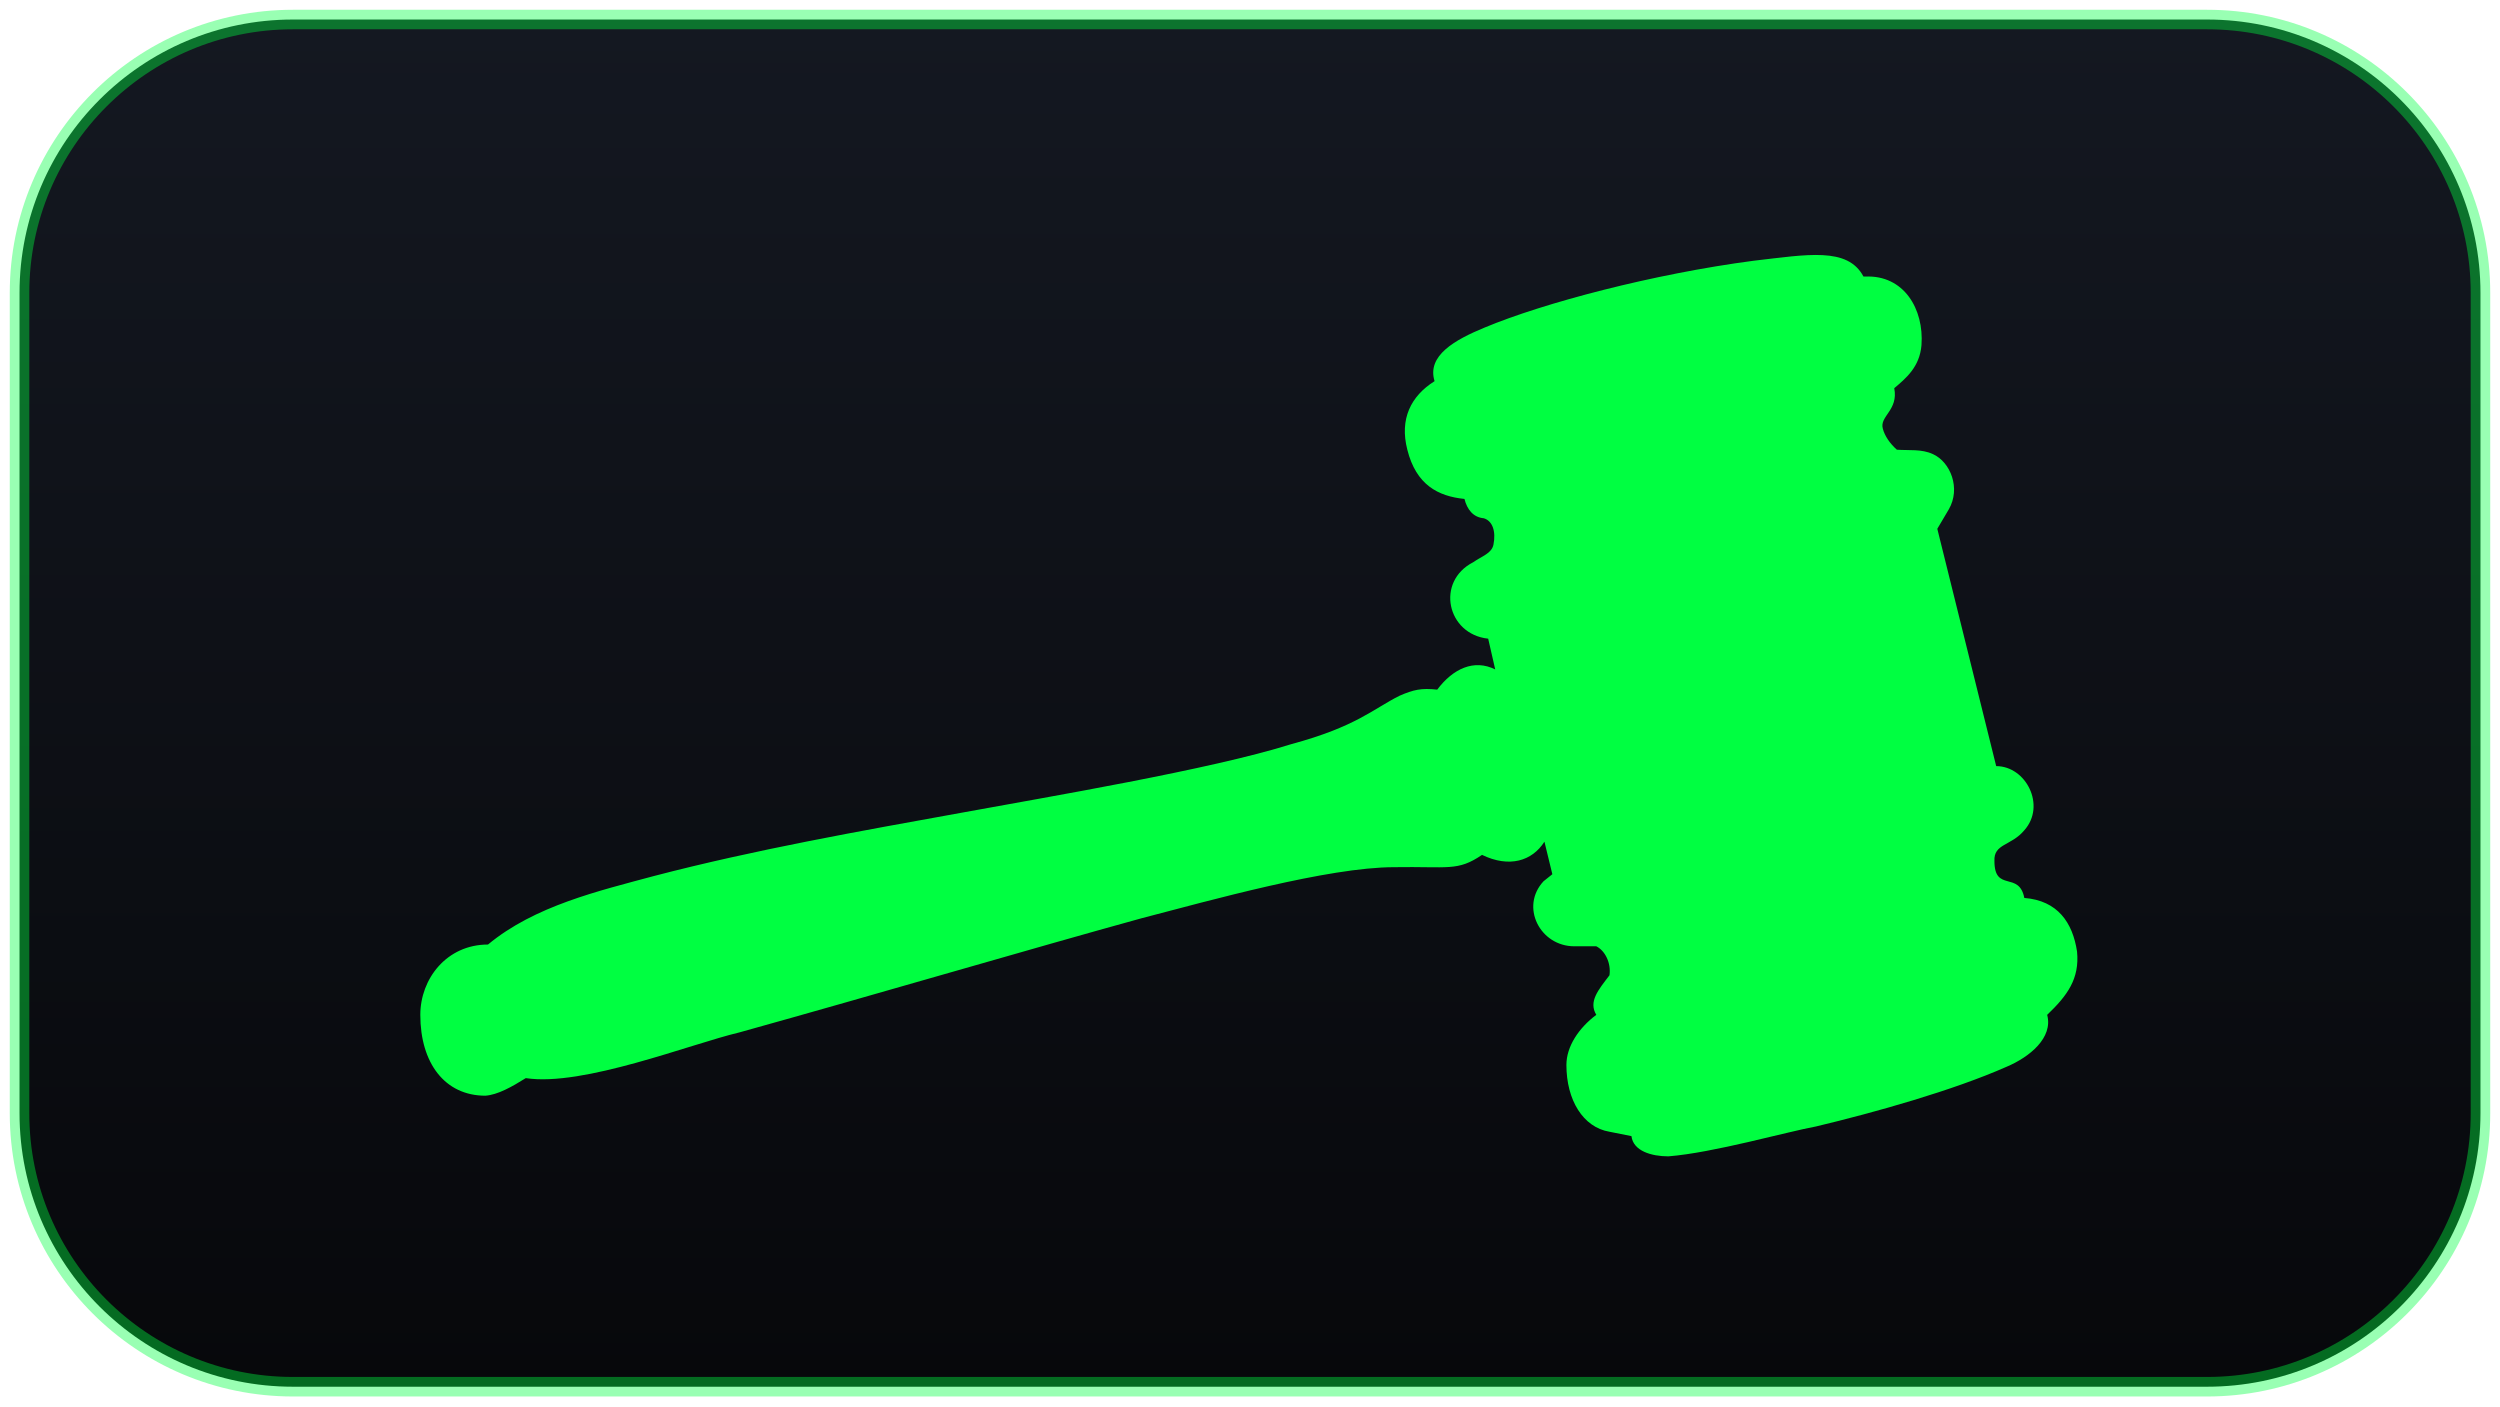
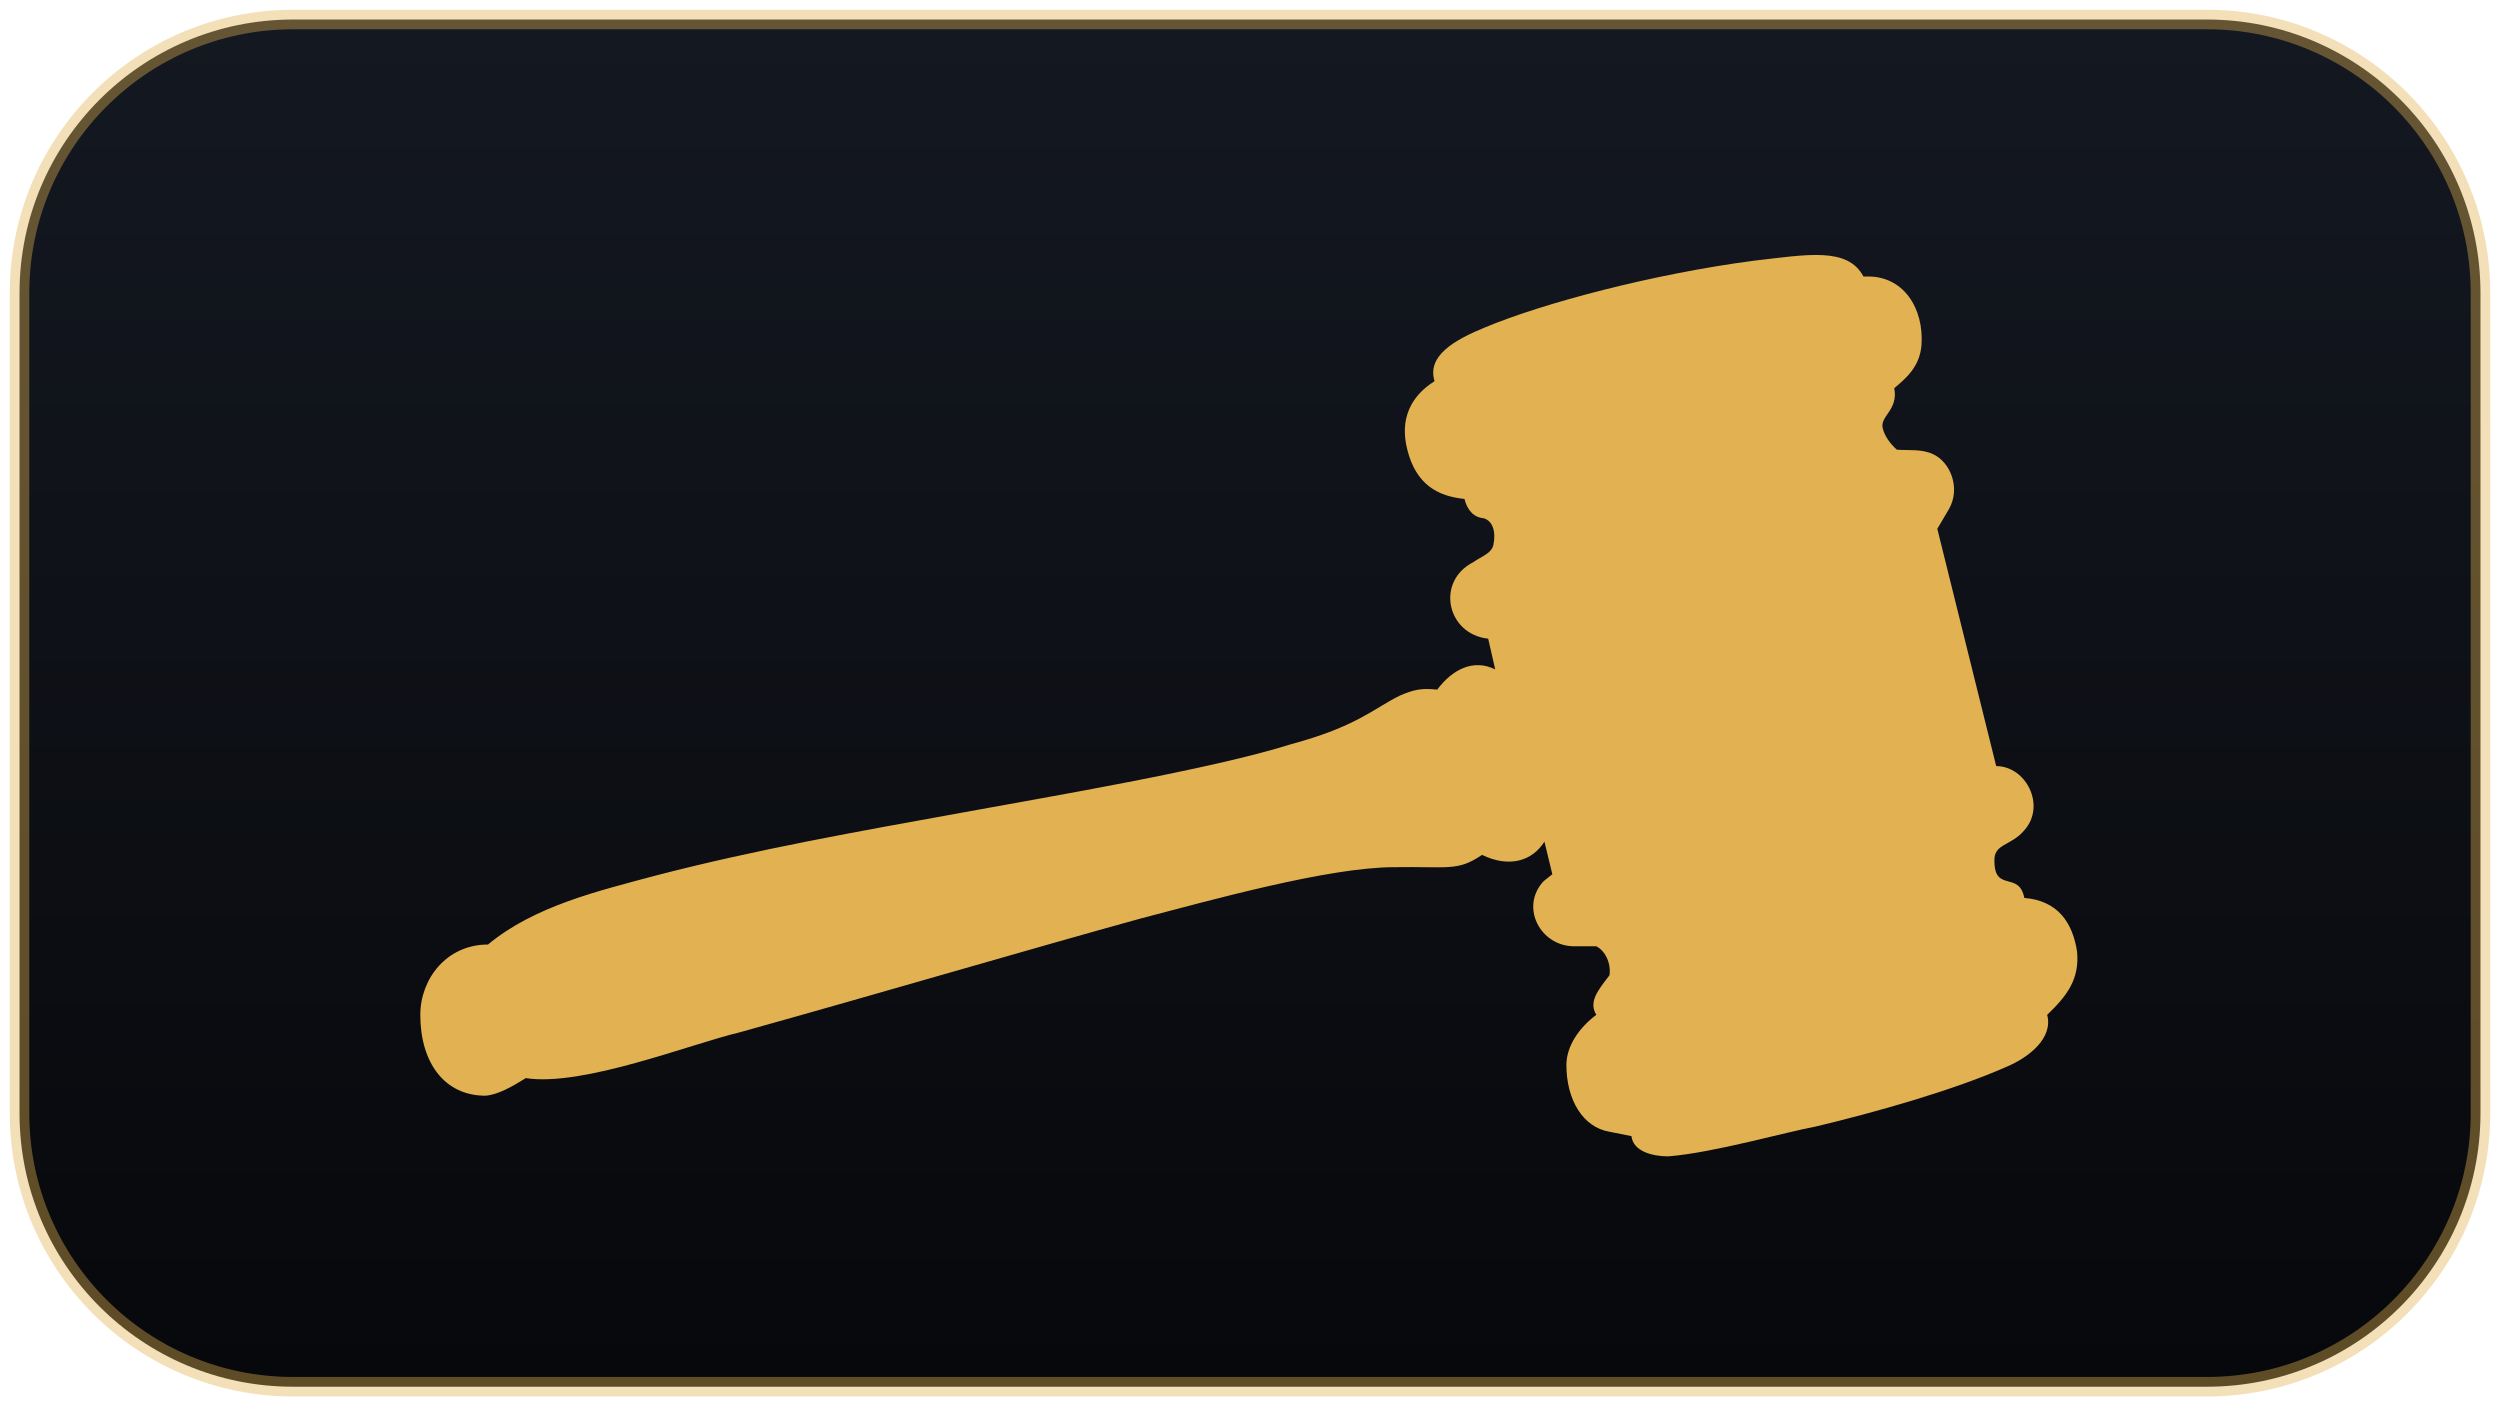
<svg xmlns="http://www.w3.org/2000/svg" viewBox="0 0 256 144" role="img" aria-label="Gavl logo">
  <defs>
    <linearGradient id="tile" x1="0" y1="0" x2="0" y2="1">
      <stop offset="0" stop-color="#141821" />
      <stop offset="1" stop-color="#07080b" />
    </linearGradient>
  </defs>
-   <rect x="2" y="2" width="252" height="140" rx="28" fill="url(#tile)" stroke="#00ff41" stroke-opacity="0.4" stroke-width="2" />
-   <g transform="translate(41.6,24) scale(0.9)" fill="#00ff41">
+   <rect x="2" y="2" width="252" height="140" rx="28" fill="url(#tile)" stroke="#e2b252" stroke-opacity="0.4" stroke-width="2" />
+   <g transform="translate(41.6,24) scale(0.9)" fill="#e2b252">
    <path transform="translate(192,0) scale(-1,1)" d="m182.7 80.8c-0.3 0-0.2 0 0 0-5.3-4.4-12.6-6.1-18.9-7.8-11.5-3-23.4-5.1-35-7.2-9.8-1.8-28.3-4.9-37.5-7.8-7.4-2-9.3-4-12.3-5.5-1.6-0.7-2.5-0.9-4.3-0.7-1.8-2.4-4.2-3.5-6.6-2.3l0.8-3.5c4.7-0.5 6-6.5 1.7-8.7-1-0.7-2.1-1-2.3-2-0.3-1.5 0.1-2.7 1.1-3 1.2-0.1 1.9-1 2.2-2.2 3-0.3 5.5-1.6 6.5-5.6 0.9-3.5-0.4-6.1-3.1-7.8 0.9-2.9-2.3-4.7-5.7-6.1-6.7-2.8-19.2-6.1-30.6-7.6-6.1-0.7-10.7-1.6-12.5 1.8h-0.2c-4.4-0.2-6.7 3.7-6.4 7.8 0.2 2.5 1.8 3.8 3.1 4.9-0.5 2.5 1.7 3.2 1.3 4.6-0.2 0.8-0.8 1.7-1.6 2.4-1.4 0.1-2.8-0.1-4.1 0.5-2 0.9-3.2 3.9-1.8 6.3l1.3 2.2-6.7 27c-3.4 0-5.7 4.5-3.2 7.3 1.5 1.8 3.5 1.5 3.4 3.5 0 3.6-2.8 1.1-3.4 4.2-3.8 0.3-5.5 2.8-6 6.1-0.3 3.1 1.1 5 3.4 7.2-0.7 2.6 2 4.8 4.6 5.9 6.1 2.7 15 5.2 21.7 6.8 3.3 0.6 11.7 3 16.8 3.4 1.9 0 4-0.6 4.2-2.3l2.5-0.5c3-0.5 4.9-3.6 4.9-7.6 0-2.1-1.4-4.2-3.4-5.7 0.9-1.5-0.2-2.8-1.5-4.5-0.2-1.4 0.5-2.8 1.5-3.3h2.5c3.9 0 6.2-4.5 3.5-7.4l-1-0.8 0.9-3.7c1.4 2.2 4 3 7.1 1.5 2.8 1.9 3.8 1.3 10 1.4 7.5 0 21 3.8 28.7 5.8 12.7 3.5 30 8.6 45.8 13 5.5 1.3 17.8 6.2 24.3 5.2 1.6 1 3.2 1.9 4.6 2 4.6 0 7.4-3.7 7.4-9.2 0-4.1-3-8-7.7-8z" />
  </g>
</svg>
